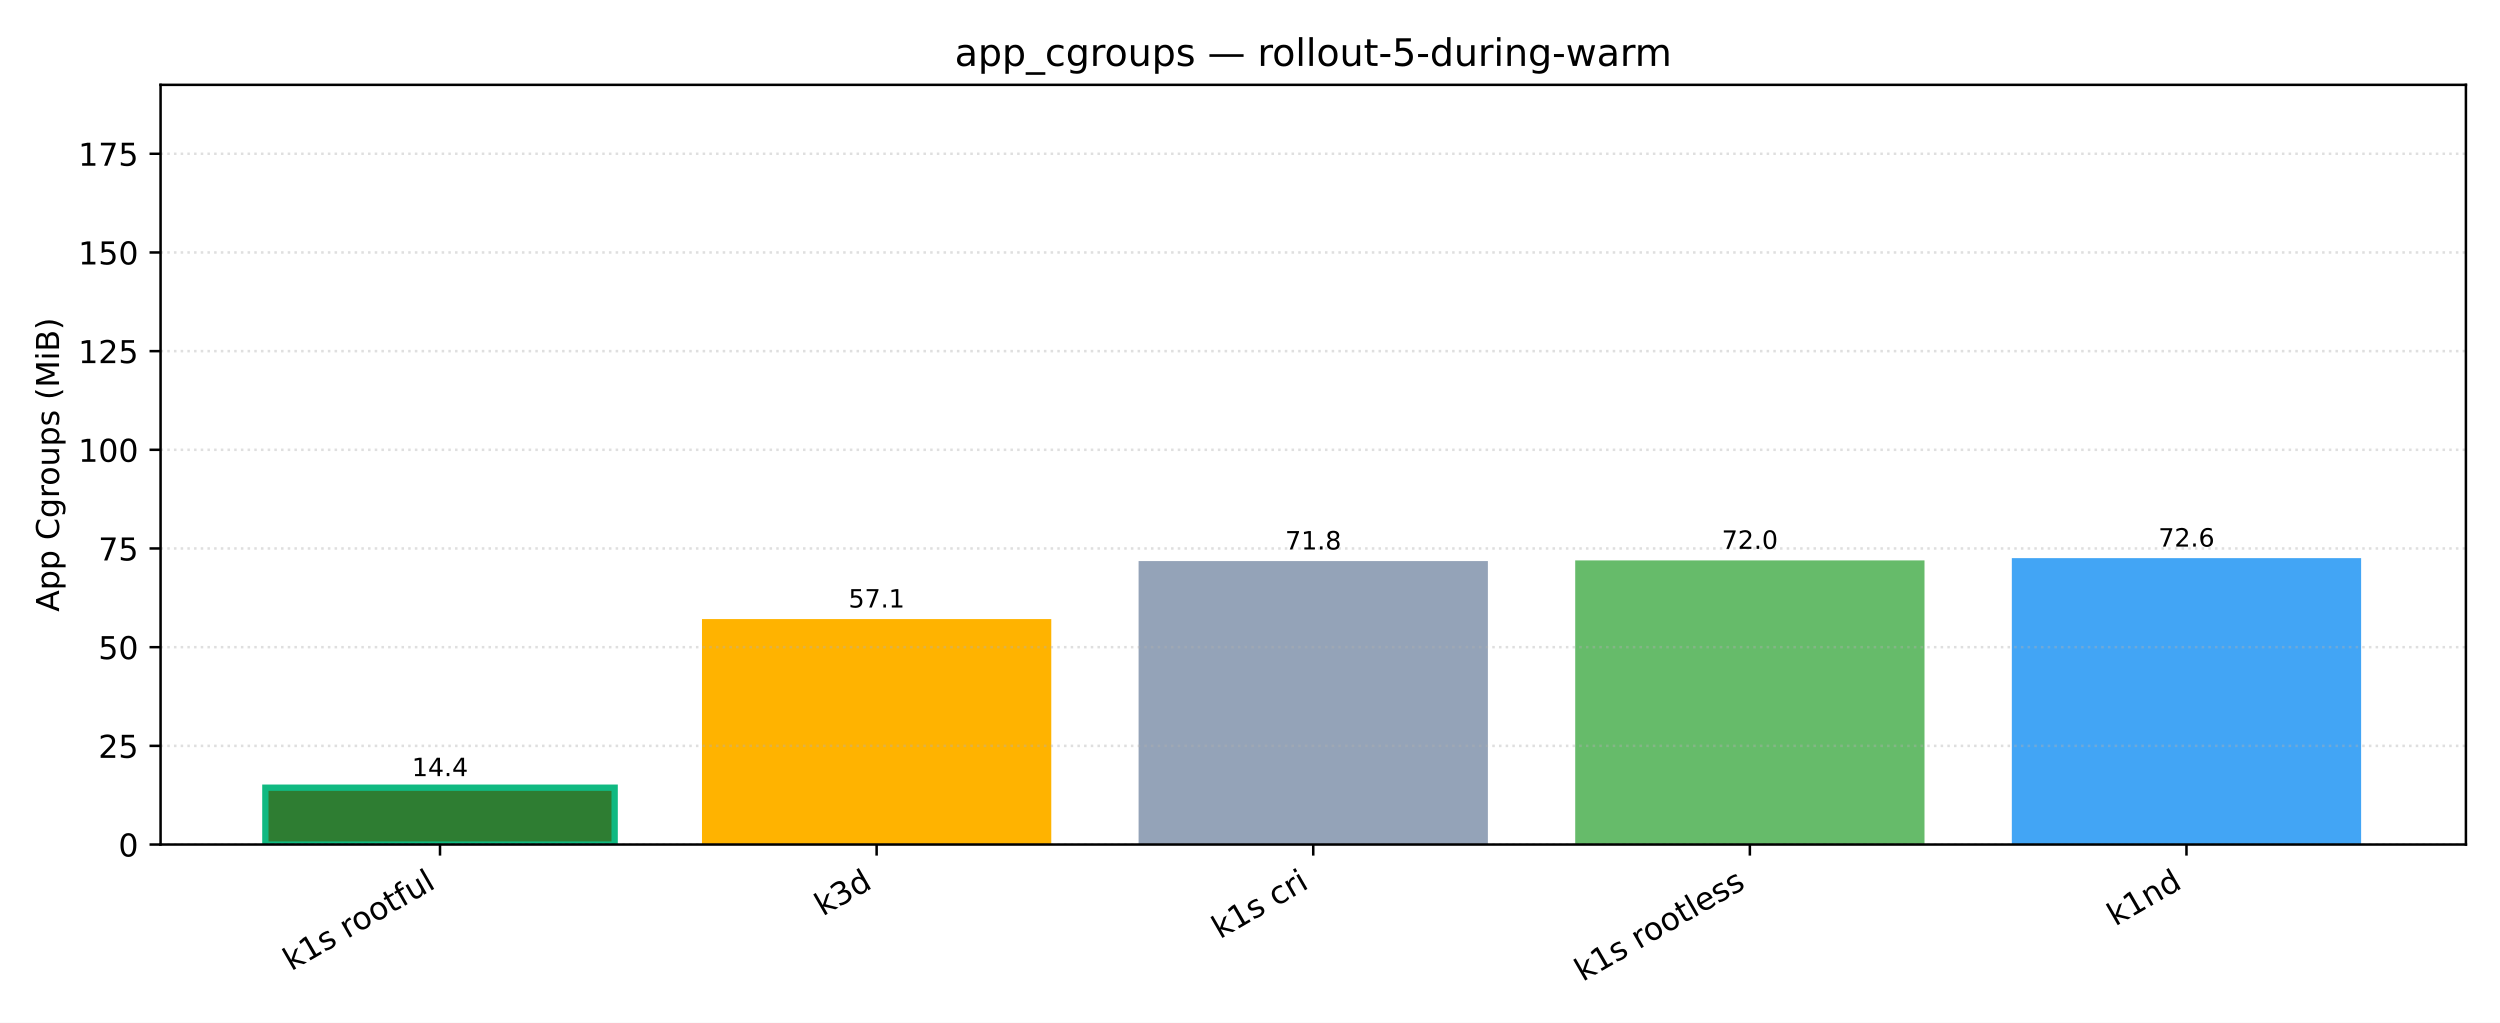
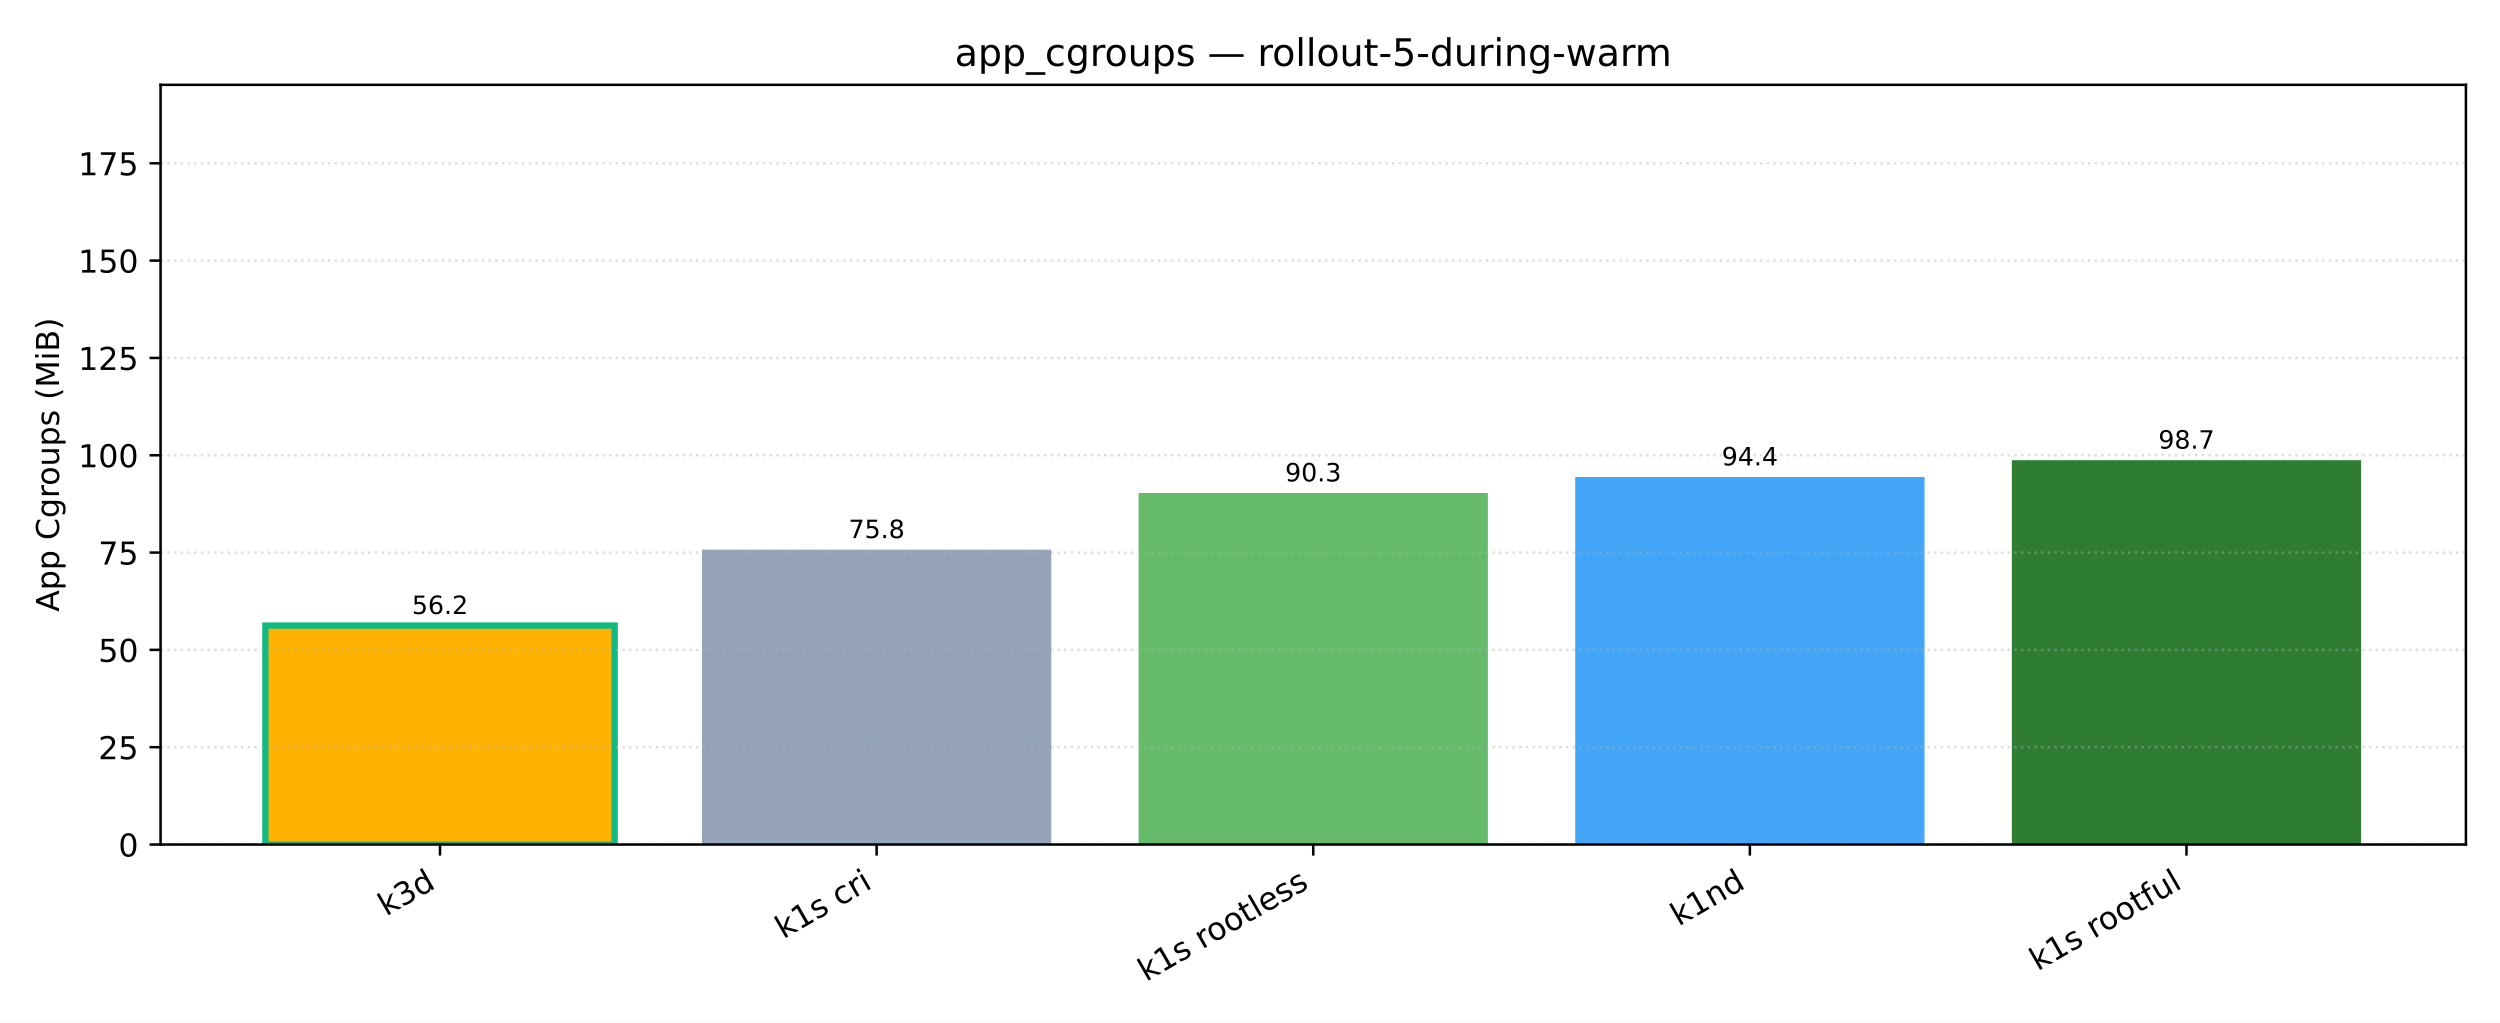
<svg xmlns="http://www.w3.org/2000/svg" xmlns:xlink="http://www.w3.org/1999/xlink" width="792pt" height="324pt" viewBox="0 0 792 324" version="1.1">
  <defs>
    <style type="text/css">*{stroke-linejoin: round; stroke-linecap: butt}</style>
  </defs>
  <g id="figure_1">
    <g id="patch_1">
      <path d="M 0 324  L 792 324  L 792 0  L 0 0  z " style="fill: #ffffff" />
    </g>
    <g id="axes_1">
      <g id="patch_2">
        <path d="M 50.87 267.545  L 781.2 267.545  L 781.2 26.88  L 50.87 26.88  z " style="fill: #ffffff" />
      </g>
      <g id="patch_3">
-         <path d="M 84.067 267.545  L 194.723 267.545  L 194.723 249.546  L 84.067 249.546  z " clip-path="url(#pbf34aaa9c0)" style="fill: #2e7d32; stroke: #10b981; stroke-width: 2; stroke-linejoin: miter" />
+         <path d="M 84.067 267.545  L 194.723 267.545  L 194.723 198.182  L 84.067 198.182  z " clip-path="url(#p27c29e4ea7)" style="fill: #ffb300; stroke: #10b981; stroke-width: 2; stroke-linejoin: miter" />
      </g>
      <g id="patch_4">
-         <path d="M 222.387 267.545  L 333.043 267.545  L 333.043 196.127  L 222.387 196.127  z " clip-path="url(#pbf34aaa9c0)" style="fill: #ffb300" />
+         <path d="M 222.387 267.545  L 333.043 267.545  L 333.043 174.129  L 222.387 174.129  z " clip-path="url(#p27c29e4ea7)" style="fill: #94a3b8" />
      </g>
      <g id="patch_5">
-         <path d="M 360.707 267.545  L 471.363 267.545  L 471.363 177.742  L 360.707 177.742  z " clip-path="url(#pbf34aaa9c0)" style="fill: #94a3b8" />
+         <path d="M 360.707 267.545  L 471.363 267.545  L 471.363 156.175  L 360.707 156.175  z " clip-path="url(#p27c29e4ea7)" style="fill: #66bb6a" />
      </g>
      <g id="patch_6">
-         <path d="M 499.027 267.545  L 609.683 267.545  L 609.683 177.536  L 499.027 177.536  z " clip-path="url(#pbf34aaa9c0)" style="fill: #66bb6a" />
+         <path d="M 499.027 267.545  L 609.683 267.545  L 609.683 151.107  L 499.027 151.107  z " clip-path="url(#p27c29e4ea7)" style="fill: #42a5f5" />
      </g>
      <g id="patch_7">
-         <path d="M 637.347 267.545  L 748.003 267.545  L 748.003 176.823  L 637.347 176.823  z " clip-path="url(#pbf34aaa9c0)" style="fill: #42a5f5" />
+         <path d="M 637.347 267.545  L 748.003 267.545  L 748.003 145.794  L 637.347 145.794  z " clip-path="url(#p27c29e4ea7)" style="fill: #2e7d32" />
      </g>
      <g id="matplotlib.axis_1">
        <g id="xtick_1">
          <g id="line2d_1">
            <defs>
-               <path id="m02b36645fd" d="M 0 0  L 0 3.5  " style="stroke: #000000; stroke-width: 0.8" />
+               <path id="m26302301e5" d="M 0 0  L 0 3.5  " style="stroke: #000000; stroke-width: 0.8" />
            </defs>
            <g>
-               <use xlink:href="#m02b36645fd" x="139.395" y="267.545" style="stroke: #000000; stroke-width: 0.8" />
+               <use xlink:href="#m26302301e5" x="139.395" y="267.545" style="stroke: #000000; stroke-width: 0.8" />
            </g>
          </g>
          <g id="text_1">
-             <g transform="translate(92.26486 307.7361) rotate(-30) scale(0.1 -0.1)">
+             <g transform="translate(122.3322 290.3767) rotate(-30) scale(0.1 -0.1)">
              <defs>
                <path id="DejaVuSans-6b" d="M 581 4863  L 1159 4863  L 1159 1991  L 2875 3500  L 3609 3500  L 1753 1863  L 3688 0  L 2938 0  L 1159 1709  L 1159 0  L 581 0  L 581 4863  z " transform="scale(0.015625)" />
+                 <path id="DejaVuSans-33" d="M 2597 2516  Q 3050 2419 3304 2112  Q 3559 1806 3559 1356  Q 3559 666 3084 287  Q 2609 -91 1734 -91  Q 1441 -91 1130 -33  Q 819 25 488 141  L 488 750  Q 750 597 1062 519  Q 1375 441 1716 441  Q 2309 441 2620 675  Q 2931 909 2931 1356  Q 2931 1769 2642 2001  Q 2353 2234 1838 2234  L 1294 2234  L 1294 2753  L 1863 2753  Q 2328 2753 2575 2939  Q 2822 3125 2822 3475  Q 2822 3834 2567 4026  Q 2313 4219 1838 4219  Q 1578 4219 1281 4162  Q 984 4106 628 3988  L 628 4550  Q 988 4650 1302 4700  Q 1616 4750 1894 4750  Q 2613 4750 3031 4423  Q 3450 4097 3450 3541  Q 3450 3153 3228 2886  Q 3006 2619 2597 2516  z " transform="scale(0.015625)" />
+                 <path id="DejaVuSans-64" d="M 2906 2969  L 2906 4863  L 3481 4863  L 3481 0  L 2906 0  L 2906 525  Q 2725 213 2448 61  Q 2172 -91 1784 -91  Q 1150 -91 751 415  Q 353 922 353 1747  Q 353 2572 751 3078  Q 1150 3584 1784 3584  Q 2172 3584 2448 3432  Q 2725 3281 2906 2969  z M 947 1747  Q 947 1113 1208 752  Q 1469 391 1925 391  Q 2381 391 2643 752  Q 2906 1113 2906 1747  Q 2906 2381 2643 2742  Q 2381 3103 1925 3103  Q 1469 3103 1208 2742  Q 947 2381 947 1747  z " transform="scale(0.015625)" />
+               </defs>
+               <use xlink:href="#DejaVuSans-6b" />
+               <use xlink:href="#DejaVuSans-33" transform="translate(57.91016 0)" />
+               <use xlink:href="#DejaVuSans-64" transform="translate(121.5332 0)" />
+             </g>
+           </g>
+         </g>
+         <g id="xtick_2">
+           <g id="line2d_2">
+             <g>
+               <use xlink:href="#m26302301e5" x="277.715" y="267.545" style="stroke: #000000; stroke-width: 0.8" />
+             </g>
+           </g>
+           <g id="text_2">
+             <g transform="translate(248.1585 297.59) rotate(-30) scale(0.1 -0.1)">
+               <defs>
                <path id="DejaVuSans-31" d="M 794 531  L 1825 531  L 1825 4091  L 703 3866  L 703 4441  L 1819 4666  L 2450 4666  L 2450 531  L 3481 531  L 3481 0  L 794 0  L 794 531  z " transform="scale(0.015625)" />
                <path id="DejaVuSans-73" d="M 2834 3397  L 2834 2853  Q 2591 2978 2328 3040  Q 2066 3103 1784 3103  Q 1356 3103 1142 2972  Q 928 2841 928 2578  Q 928 2378 1081 2264  Q 1234 2150 1697 2047  L 1894 2003  Q 2506 1872 2764 1633  Q 3022 1394 3022 966  Q 3022 478 2636 193  Q 2250 -91 1575 -91  Q 1294 -91 989 -36  Q 684 19 347 128  L 347 722  Q 666 556 975 473  Q 1284 391 1588 391  Q 1994 391 2212 530  Q 2431 669 2431 922  Q 2431 1156 2273 1281  Q 2116 1406 1581 1522  L 1381 1569  Q 847 1681 609 1914  Q 372 2147 372 2553  Q 372 3047 722 3315  Q 1072 3584 1716 3584  Q 2034 3584 2315 3537  Q 2597 3491 2834 3397  z " transform="scale(0.015625)" />
                <path id="DejaVuSans-20" transform="scale(0.015625)" />
+                 <path id="DejaVuSans-63" d="M 3122 3366  L 3122 2828  Q 2878 2963 2633 3030  Q 2388 3097 2138 3097  Q 1578 3097 1268 2742  Q 959 2388 959 1747  Q 959 1106 1268 751  Q 1578 397 2138 397  Q 2388 397 2633 464  Q 2878 531 3122 666  L 3122 134  Q 2881 22 2623 -34  Q 2366 -91 2075 -91  Q 1284 -91 818 406  Q 353 903 353 1747  Q 353 2603 823 3093  Q 1294 3584 2113 3584  Q 2378 3584 2631 3529  Q 2884 3475 3122 3366  z " transform="scale(0.015625)" />
                <path id="DejaVuSans-72" d="M 2631 2963  Q 2534 3019 2420 3045  Q 2306 3072 2169 3072  Q 1681 3072 1420 2755  Q 1159 2438 1159 1844  L 1159 0  L 581 0  L 581 3500  L 1159 3500  L 1159 2956  Q 1341 3275 1631 3429  Q 1922 3584 2338 3584  Q 2397 3584 2469 3576  Q 2541 3569 2628 3553  L 2631 2963  z " transform="scale(0.015625)" />
-                 <path id="DejaVuSans-6f" d="M 1959 3097  Q 1497 3097 1228 2736  Q 959 2375 959 1747  Q 959 1119 1226 758  Q 1494 397 1959 397  Q 2419 397 2687 759  Q 2956 1122 2956 1747  Q 2956 2369 2687 2733  Q 2419 3097 1959 3097  z M 1959 3584  Q 2709 3584 3137 3096  Q 3566 2609 3566 1747  Q 3566 888 3137 398  Q 2709 -91 1959 -91  Q 1206 -91 779 398  Q 353 888 353 1747  Q 353 2609 779 3096  Q 1206 3584 1959 3584  z " transform="scale(0.015625)" />
-                 <path id="DejaVuSans-74" d="M 1172 4494  L 1172 3500  L 2356 3500  L 2356 3053  L 1172 3053  L 1172 1153  Q 1172 725 1289 603  Q 1406 481 1766 481  L 2356 481  L 2356 0  L 1766 0  Q 1100 0 847 248  Q 594 497 594 1153  L 594 3053  L 172 3053  L 172 3500  L 594 3500  L 594 4494  L 1172 4494  z " transform="scale(0.015625)" />
-                 <path id="DejaVuSans-66" d="M 2375 4863  L 2375 4384  L 1825 4384  Q 1516 4384 1395 4259  Q 1275 4134 1275 3809  L 1275 3500  L 2222 3500  L 2222 3053  L 1275 3053  L 1275 0  L 697 0  L 697 3053  L 147 3053  L 147 3500  L 697 3500  L 697 3744  Q 697 4328 969 4595  Q 1241 4863 1831 4863  L 2375 4863  z " transform="scale(0.015625)" />
-                 <path id="DejaVuSans-75" d="M 544 1381  L 544 3500  L 1119 3500  L 1119 1403  Q 1119 906 1312 657  Q 1506 409 1894 409  Q 2359 409 2629 706  Q 2900 1003 2900 1516  L 2900 3500  L 3475 3500  L 3475 0  L 2900 0  L 2900 538  Q 2691 219 2414 64  Q 2138 -91 1772 -91  Q 1169 -91 856 284  Q 544 659 544 1381  z M 1991 3584  L 1991 3584  z " transform="scale(0.015625)" />
-                 <path id="DejaVuSans-6c" d="M 603 4863  L 1178 4863  L 1178 0  L 603 0  L 603 4863  z " transform="scale(0.015625)" />
-               </defs>
-               <use xlink:href="#DejaVuSans-6b" />
-               <use xlink:href="#DejaVuSans-31" transform="translate(57.91016 0)" />
-               <use xlink:href="#DejaVuSans-73" transform="translate(121.5332 0)" />
-               <use xlink:href="#DejaVuSans-20" transform="translate(173.6328 0)" />
-               <use xlink:href="#DejaVuSans-72" transform="translate(205.4199 0)" />
-               <use xlink:href="#DejaVuSans-6f" transform="translate(244.2832 0)" />
-               <use xlink:href="#DejaVuSans-6f" transform="translate(305.4648 0)" />
-               <use xlink:href="#DejaVuSans-74" transform="translate(366.6465 0)" />
-               <use xlink:href="#DejaVuSans-66" transform="translate(405.8555 0)" />
-               <use xlink:href="#DejaVuSans-75" transform="translate(441.0605 0)" />
-               <use xlink:href="#DejaVuSans-6c" transform="translate(504.4395 0)" />
-             </g>
-           </g>
-         </g>
-         <g id="xtick_2">
-           <g id="line2d_2">
-             <g>
-               <use xlink:href="#m02b36645fd" x="277.715" y="267.545" style="stroke: #000000; stroke-width: 0.8" />
-             </g>
-           </g>
-           <g id="text_2">
-             <g transform="translate(260.6523 290.3767) rotate(-30) scale(0.1 -0.1)">
-               <defs>
-                 <path id="DejaVuSans-33" d="M 2597 2516  Q 3050 2419 3304 2112  Q 3559 1806 3559 1356  Q 3559 666 3084 287  Q 2609 -91 1734 -91  Q 1441 -91 1130 -33  Q 819 25 488 141  L 488 750  Q 750 597 1062 519  Q 1375 441 1716 441  Q 2309 441 2620 675  Q 2931 909 2931 1356  Q 2931 1769 2642 2001  Q 2353 2234 1838 2234  L 1294 2234  L 1294 2753  L 1863 2753  Q 2328 2753 2575 2939  Q 2822 3125 2822 3475  Q 2822 3834 2567 4026  Q 2313 4219 1838 4219  Q 1578 4219 1281 4162  Q 984 4106 628 3988  L 628 4550  Q 988 4650 1302 4700  Q 1616 4750 1894 4750  Q 2613 4750 3031 4423  Q 3450 4097 3450 3541  Q 3450 3153 3228 2886  Q 3006 2619 2597 2516  z " transform="scale(0.015625)" />
-                 <path id="DejaVuSans-64" d="M 2906 2969  L 2906 4863  L 3481 4863  L 3481 0  L 2906 0  L 2906 525  Q 2725 213 2448 61  Q 2172 -91 1784 -91  Q 1150 -91 751 415  Q 353 922 353 1747  Q 353 2572 751 3078  Q 1150 3584 1784 3584  Q 2172 3584 2448 3432  Q 2725 3281 2906 2969  z M 947 1747  Q 947 1113 1208 752  Q 1469 391 1925 391  Q 2381 391 2643 752  Q 2906 1113 2906 1747  Q 2906 2381 2643 2742  Q 2381 3103 1925 3103  Q 1469 3103 1208 2742  Q 947 2381 947 1747  z " transform="scale(0.015625)" />
-               </defs>
-               <use xlink:href="#DejaVuSans-6b" />
-               <use xlink:href="#DejaVuSans-33" transform="translate(57.91016 0)" />
-               <use xlink:href="#DejaVuSans-64" transform="translate(121.5332 0)" />
-             </g>
-           </g>
-         </g>
-         <g id="xtick_3">
-           <g id="line2d_3">
-             <g>
-               <use xlink:href="#m02b36645fd" x="416.035" y="267.545" style="stroke: #000000; stroke-width: 0.8" />
-             </g>
-           </g>
-           <g id="text_3">
-             <g transform="translate(386.4786 297.59) rotate(-30) scale(0.1 -0.1)">
-               <defs>
-                 <path id="DejaVuSans-63" d="M 3122 3366  L 3122 2828  Q 2878 2963 2633 3030  Q 2388 3097 2138 3097  Q 1578 3097 1268 2742  Q 959 2388 959 1747  Q 959 1106 1268 751  Q 1578 397 2138 397  Q 2388 397 2633 464  Q 2878 531 3122 666  L 3122 134  Q 2881 22 2623 -34  Q 2366 -91 2075 -91  Q 1284 -91 818 406  Q 353 903 353 1747  Q 353 2603 823 3093  Q 1294 3584 2113 3584  Q 2378 3584 2631 3529  Q 2884 3475 3122 3366  z " transform="scale(0.015625)" />
                <path id="DejaVuSans-69" d="M 603 3500  L 1178 3500  L 1178 0  L 603 0  L 603 3500  z M 603 4863  L 1178 4863  L 1178 4134  L 603 4134  L 603 4863  z " transform="scale(0.015625)" />
              </defs>
              <use xlink:href="#DejaVuSans-6b" />
              <use xlink:href="#DejaVuSans-31" transform="translate(57.91016 0)" />
              <use xlink:href="#DejaVuSans-73" transform="translate(121.5332 0)" />
              <use xlink:href="#DejaVuSans-20" transform="translate(173.6328 0)" />
              <use xlink:href="#DejaVuSans-63" transform="translate(205.4199 0)" />
              <use xlink:href="#DejaVuSans-72" transform="translate(260.4004 0)" />
              <use xlink:href="#DejaVuSans-69" transform="translate(301.5137 0)" />
            </g>
          </g>
        </g>
-         <g id="xtick_4">
-           <g id="line2d_4">
-             <g>
-               <use xlink:href="#m02b36645fd" x="554.355" y="267.545" style="stroke: #000000; stroke-width: 0.8" />
-             </g>
-           </g>
-           <g id="text_4">
-             <g transform="translate(501.4105 311.0931) rotate(-30) scale(0.1 -0.1)">
-               <defs>
+         <g id="xtick_3">
+           <g id="line2d_3">
+             <g>
+               <use xlink:href="#m26302301e5" x="416.035" y="267.545" style="stroke: #000000; stroke-width: 0.8" />
+             </g>
+           </g>
+           <g id="text_3">
+             <g transform="translate(363.0905 311.0931) rotate(-30) scale(0.1 -0.1)">
+               <defs>
+                 <path id="DejaVuSans-6f" d="M 1959 3097  Q 1497 3097 1228 2736  Q 959 2375 959 1747  Q 959 1119 1226 758  Q 1494 397 1959 397  Q 2419 397 2687 759  Q 2956 1122 2956 1747  Q 2956 2369 2687 2733  Q 2419 3097 1959 3097  z M 1959 3584  Q 2709 3584 3137 3096  Q 3566 2609 3566 1747  Q 3566 888 3137 398  Q 2709 -91 1959 -91  Q 1206 -91 779 398  Q 353 888 353 1747  Q 353 2609 779 3096  Q 1206 3584 1959 3584  z " transform="scale(0.015625)" />
+                 <path id="DejaVuSans-74" d="M 1172 4494  L 1172 3500  L 2356 3500  L 2356 3053  L 1172 3053  L 1172 1153  Q 1172 725 1289 603  Q 1406 481 1766 481  L 2356 481  L 2356 0  L 1766 0  Q 1100 0 847 248  Q 594 497 594 1153  L 594 3053  L 172 3053  L 172 3500  L 594 3500  L 594 4494  L 1172 4494  z " transform="scale(0.015625)" />
+                 <path id="DejaVuSans-6c" d="M 603 4863  L 1178 4863  L 1178 0  L 603 0  L 603 4863  z " transform="scale(0.015625)" />
                <path id="DejaVuSans-65" d="M 3597 1894  L 3597 1613  L 953 1613  Q 991 1019 1311 708  Q 1631 397 2203 397  Q 2534 397 2845 478  Q 3156 559 3463 722  L 3463 178  Q 3153 47 2828 -22  Q 2503 -91 2169 -91  Q 1331 -91 842 396  Q 353 884 353 1716  Q 353 2575 817 3079  Q 1281 3584 2069 3584  Q 2775 3584 3186 3129  Q 3597 2675 3597 1894  z M 3022 2063  Q 3016 2534 2758 2815  Q 2500 3097 2075 3097  Q 1594 3097 1305 2825  Q 1016 2553 972 2059  L 3022 2063  z " transform="scale(0.015625)" />
              </defs>
              <use xlink:href="#DejaVuSans-6b" />
              <use xlink:href="#DejaVuSans-31" transform="translate(57.91016 0)" />
              <use xlink:href="#DejaVuSans-73" transform="translate(121.5332 0)" />
              <use xlink:href="#DejaVuSans-20" transform="translate(173.6328 0)" />
              <use xlink:href="#DejaVuSans-72" transform="translate(205.4199 0)" />
              <use xlink:href="#DejaVuSans-6f" transform="translate(244.2832 0)" />
              <use xlink:href="#DejaVuSans-6f" transform="translate(305.4648 0)" />
              <use xlink:href="#DejaVuSans-74" transform="translate(366.6465 0)" />
              <use xlink:href="#DejaVuSans-6c" transform="translate(405.8555 0)" />
              <use xlink:href="#DejaVuSans-65" transform="translate(433.6387 0)" />
              <use xlink:href="#DejaVuSans-73" transform="translate(495.1621 0)" />
              <use xlink:href="#DejaVuSans-73" transform="translate(547.2617 0)" />
            </g>
          </g>
        </g>
-         <g id="xtick_5">
-           <g id="line2d_5">
-             <g>
-               <use xlink:href="#m02b36645fd" x="692.675" y="267.545" style="stroke: #000000; stroke-width: 0.8" />
-             </g>
-           </g>
-           <g id="text_5">
-             <g transform="translate(670.124 293.5454) rotate(-30) scale(0.1 -0.1)">
+         <g id="xtick_4">
+           <g id="line2d_4">
+             <g>
+               <use xlink:href="#m26302301e5" x="554.355" y="267.545" style="stroke: #000000; stroke-width: 0.8" />
+             </g>
+           </g>
+           <g id="text_4">
+             <g transform="translate(531.804 293.5454) rotate(-30) scale(0.1 -0.1)">
              <defs>
                <path id="DejaVuSans-6e" d="M 3513 2113  L 3513 0  L 2938 0  L 2938 2094  Q 2938 2591 2744 2837  Q 2550 3084 2163 3084  Q 1697 3084 1428 2787  Q 1159 2491 1159 1978  L 1159 0  L 581 0  L 581 3500  L 1159 3500  L 1159 2956  Q 1366 3272 1645 3428  Q 1925 3584 2291 3584  Q 2894 3584 3203 3211  Q 3513 2838 3513 2113  z " transform="scale(0.015625)" />
              </defs>
              <use xlink:href="#DejaVuSans-6b" />
              <use xlink:href="#DejaVuSans-31" transform="translate(57.91016 0)" />
              <use xlink:href="#DejaVuSans-6e" transform="translate(121.5332 0)" />
              <use xlink:href="#DejaVuSans-64" transform="translate(184.9121 0)" />
            </g>
          </g>
        </g>
+         <g id="xtick_5">
+           <g id="line2d_5">
+             <g>
+               <use xlink:href="#m26302301e5" x="692.675" y="267.545" style="stroke: #000000; stroke-width: 0.8" />
+             </g>
+           </g>
+           <g id="text_5">
+             <g transform="translate(645.5452 307.7361) rotate(-30) scale(0.1 -0.1)">
+               <defs>
+                 <path id="DejaVuSans-66" d="M 2375 4863  L 2375 4384  L 1825 4384  Q 1516 4384 1395 4259  Q 1275 4134 1275 3809  L 1275 3500  L 2222 3500  L 2222 3053  L 1275 3053  L 1275 0  L 697 0  L 697 3053  L 147 3053  L 147 3500  L 697 3500  L 697 3744  Q 697 4328 969 4595  Q 1241 4863 1831 4863  L 2375 4863  z " transform="scale(0.015625)" />
+                 <path id="DejaVuSans-75" d="M 544 1381  L 544 3500  L 1119 3500  L 1119 1403  Q 1119 906 1312 657  Q 1506 409 1894 409  Q 2359 409 2629 706  Q 2900 1003 2900 1516  L 2900 3500  L 3475 3500  L 3475 0  L 2900 0  L 2900 538  Q 2691 219 2414 64  Q 2138 -91 1772 -91  Q 1169 -91 856 284  Q 544 659 544 1381  z M 1991 3584  L 1991 3584  z " transform="scale(0.015625)" />
+               </defs>
+               <use xlink:href="#DejaVuSans-6b" />
+               <use xlink:href="#DejaVuSans-31" transform="translate(57.91016 0)" />
+               <use xlink:href="#DejaVuSans-73" transform="translate(121.5332 0)" />
+               <use xlink:href="#DejaVuSans-20" transform="translate(173.6328 0)" />
+               <use xlink:href="#DejaVuSans-72" transform="translate(205.4199 0)" />
+               <use xlink:href="#DejaVuSans-6f" transform="translate(244.2832 0)" />
+               <use xlink:href="#DejaVuSans-6f" transform="translate(305.4648 0)" />
+               <use xlink:href="#DejaVuSans-74" transform="translate(366.6465 0)" />
+               <use xlink:href="#DejaVuSans-66" transform="translate(405.8555 0)" />
+               <use xlink:href="#DejaVuSans-75" transform="translate(441.0605 0)" />
+               <use xlink:href="#DejaVuSans-6c" transform="translate(504.4395 0)" />
+             </g>
+           </g>
+         </g>
      </g>
      <g id="matplotlib.axis_2">
        <g id="ytick_1">
          <g id="line2d_6">
-             <path d="M 50.87 267.545  L 781.2 267.545  " clip-path="url(#pbf34aaa9c0)" style="fill: none; stroke-dasharray: 0.8,1.32; stroke-dashoffset: 0; stroke: #b0b0b0; stroke-opacity: 0.4; stroke-width: 0.8" />
+             <path d="M 50.87 267.545  L 781.2 267.545  " clip-path="url(#p27c29e4ea7)" style="fill: none; stroke-dasharray: 0.8,1.32; stroke-dashoffset: 0; stroke: #b0b0b0; stroke-opacity: 0.4; stroke-width: 0.8" />
          </g>
          <g id="line2d_7">
            <defs>
-               <path id="mac5dcfd204" d="M 0 0  L -3.5 0  " style="stroke: #000000; stroke-width: 0.8" />
+               <path id="m6f4406e1ca" d="M 0 0  L -3.5 0  " style="stroke: #000000; stroke-width: 0.8" />
            </defs>
            <g>
-               <use xlink:href="#mac5dcfd204" x="50.87" y="267.545" style="stroke: #000000; stroke-width: 0.8" />
+               <use xlink:href="#m6f4406e1ca" x="50.87" y="267.545" style="stroke: #000000; stroke-width: 0.8" />
            </g>
          </g>
          <g id="text_6">
            <g transform="translate(37.5075 271.3447) scale(0.1 -0.1)">
              <defs>
                <path id="DejaVuSans-30" d="M 2034 4250  Q 1547 4250 1301 3770  Q 1056 3291 1056 2328  Q 1056 1369 1301 889  Q 1547 409 2034 409  Q 2525 409 2770 889  Q 3016 1369 3016 2328  Q 3016 3291 2770 3770  Q 2525 4250 2034 4250  z M 2034 4750  Q 2819 4750 3233 4129  Q 3647 3509 3647 2328  Q 3647 1150 3233 529  Q 2819 -91 2034 -91  Q 1250 -91 836 529  Q 422 1150 422 2328  Q 422 3509 836 4129  Q 1250 4750 2034 4750  z " transform="scale(0.015625)" />
              </defs>
              <use xlink:href="#DejaVuSans-30" />
            </g>
          </g>
        </g>
        <g id="ytick_2">
          <g id="line2d_8">
-             <path d="M 50.87 236.284  L 781.2 236.284  " clip-path="url(#pbf34aaa9c0)" style="fill: none; stroke-dasharray: 0.8,1.32; stroke-dashoffset: 0; stroke: #b0b0b0; stroke-opacity: 0.4; stroke-width: 0.8" />
+             <path d="M 50.87 236.715  L 781.2 236.715  " clip-path="url(#p27c29e4ea7)" style="fill: none; stroke-dasharray: 0.8,1.32; stroke-dashoffset: 0; stroke: #b0b0b0; stroke-opacity: 0.4; stroke-width: 0.8" />
          </g>
          <g id="line2d_9">
            <g>
-               <use xlink:href="#mac5dcfd204" x="50.87" y="236.284" style="stroke: #000000; stroke-width: 0.8" />
+               <use xlink:href="#m6f4406e1ca" x="50.87" y="236.715" style="stroke: #000000; stroke-width: 0.8" />
            </g>
          </g>
          <g id="text_7">
-             <g transform="translate(31.145 240.0831) scale(0.1 -0.1)">
+             <g transform="translate(31.145 240.5142) scale(0.1 -0.1)">
              <defs>
                <path id="DejaVuSans-32" d="M 1228 531  L 3431 531  L 3431 0  L 469 0  L 469 531  Q 828 903 1448 1529  Q 2069 2156 2228 2338  Q 2531 2678 2651 2914  Q 2772 3150 2772 3378  Q 2772 3750 2511 3984  Q 2250 4219 1831 4219  Q 1534 4219 1204 4116  Q 875 4013 500 3803  L 500 4441  Q 881 4594 1212 4672  Q 1544 4750 1819 4750  Q 2544 4750 2975 4387  Q 3406 4025 3406 3419  Q 3406 3131 3298 2873  Q 3191 2616 2906 2266  Q 2828 2175 2409 1742  Q 1991 1309 1228 531  z " transform="scale(0.015625)" />
                <path id="DejaVuSans-35" d="M 691 4666  L 3169 4666  L 3169 4134  L 1269 4134  L 1269 2991  Q 1406 3038 1543 3061  Q 1681 3084 1819 3084  Q 2600 3084 3056 2656  Q 3513 2228 3513 1497  Q 3513 744 3044 326  Q 2575 -91 1722 -91  Q 1428 -91 1123 -41  Q 819 9 494 109  L 494 744  Q 775 591 1075 516  Q 1375 441 1709 441  Q 2250 441 2565 725  Q 2881 1009 2881 1497  Q 2881 1984 2565 2268  Q 2250 2553 1709 2553  Q 1456 2553 1204 2497  Q 953 2441 691 2322  L 691 4666  z " transform="scale(0.015625)" />
              </defs>
              <use xlink:href="#DejaVuSans-32" />
              <use xlink:href="#DejaVuSans-35" transform="translate(63.62305 0)" />
            </g>
          </g>
        </g>
        <g id="ytick_3">
          <g id="line2d_10">
-             <path d="M 50.87 205.022  L 781.2 205.022  " clip-path="url(#pbf34aaa9c0)" style="fill: none; stroke-dasharray: 0.8,1.32; stroke-dashoffset: 0; stroke: #b0b0b0; stroke-opacity: 0.4; stroke-width: 0.8" />
+             <path d="M 50.87 205.885  L 781.2 205.885  " clip-path="url(#p27c29e4ea7)" style="fill: none; stroke-dasharray: 0.8,1.32; stroke-dashoffset: 0; stroke: #b0b0b0; stroke-opacity: 0.4; stroke-width: 0.8" />
          </g>
          <g id="line2d_11">
            <g>
-               <use xlink:href="#mac5dcfd204" x="50.87" y="205.022" style="stroke: #000000; stroke-width: 0.8" />
+               <use xlink:href="#m6f4406e1ca" x="50.87" y="205.885" style="stroke: #000000; stroke-width: 0.8" />
            </g>
          </g>
          <g id="text_8">
-             <g transform="translate(31.145 208.8215) scale(0.1 -0.1)">
+             <g transform="translate(31.145 209.6838) scale(0.1 -0.1)">
              <use xlink:href="#DejaVuSans-35" />
              <use xlink:href="#DejaVuSans-30" transform="translate(63.62305 0)" />
            </g>
          </g>
        </g>
        <g id="ytick_4">
          <g id="line2d_12">
-             <path d="M 50.87 173.761  L 781.2 173.761  " clip-path="url(#pbf34aaa9c0)" style="fill: none; stroke-dasharray: 0.8,1.32; stroke-dashoffset: 0; stroke: #b0b0b0; stroke-opacity: 0.4; stroke-width: 0.8" />
+             <path d="M 50.87 175.054  L 781.2 175.054  " clip-path="url(#p27c29e4ea7)" style="fill: none; stroke-dasharray: 0.8,1.32; stroke-dashoffset: 0; stroke: #b0b0b0; stroke-opacity: 0.4; stroke-width: 0.8" />
          </g>
          <g id="line2d_13">
            <g>
-               <use xlink:href="#mac5dcfd204" x="50.87" y="173.761" style="stroke: #000000; stroke-width: 0.8" />
+               <use xlink:href="#m6f4406e1ca" x="50.87" y="175.054" style="stroke: #000000; stroke-width: 0.8" />
            </g>
          </g>
          <g id="text_9">
-             <g transform="translate(31.145 177.5599) scale(0.1 -0.1)">
+             <g transform="translate(31.145 178.8533) scale(0.1 -0.1)">
              <defs>
                <path id="DejaVuSans-37" d="M 525 4666  L 3525 4666  L 3525 4397  L 1831 0  L 1172 0  L 2766 4134  L 525 4134  L 525 4666  z " transform="scale(0.015625)" />
              </defs>
              <use xlink:href="#DejaVuSans-37" />
              <use xlink:href="#DejaVuSans-35" transform="translate(63.62305 0)" />
            </g>
          </g>
        </g>
        <g id="ytick_5">
          <g id="line2d_14">
-             <path d="M 50.87 142.499  L 781.2 142.499  " clip-path="url(#pbf34aaa9c0)" style="fill: none; stroke-dasharray: 0.8,1.32; stroke-dashoffset: 0; stroke: #b0b0b0; stroke-opacity: 0.4; stroke-width: 0.8" />
+             <path d="M 50.87 144.224  L 781.2 144.224  " clip-path="url(#p27c29e4ea7)" style="fill: none; stroke-dasharray: 0.8,1.32; stroke-dashoffset: 0; stroke: #b0b0b0; stroke-opacity: 0.4; stroke-width: 0.8" />
          </g>
          <g id="line2d_15">
            <g>
-               <use xlink:href="#mac5dcfd204" x="50.87" y="142.499" style="stroke: #000000; stroke-width: 0.8" />
+               <use xlink:href="#m6f4406e1ca" x="50.87" y="144.224" style="stroke: #000000; stroke-width: 0.8" />
            </g>
          </g>
          <g id="text_10">
-             <g transform="translate(24.7825 146.2983) scale(0.1 -0.1)">
+             <g transform="translate(24.7825 148.0228) scale(0.1 -0.1)">
              <use xlink:href="#DejaVuSans-31" />
              <use xlink:href="#DejaVuSans-30" transform="translate(63.62305 0)" />
              <use xlink:href="#DejaVuSans-30" transform="translate(127.2461 0)" />
            </g>
          </g>
        </g>
        <g id="ytick_6">
          <g id="line2d_16">
-             <path d="M 50.87 111.237  L 781.2 111.237  " clip-path="url(#pbf34aaa9c0)" style="fill: none; stroke-dasharray: 0.8,1.32; stroke-dashoffset: 0; stroke: #b0b0b0; stroke-opacity: 0.4; stroke-width: 0.8" />
+             <path d="M 50.87 113.393  L 781.2 113.393  " clip-path="url(#p27c29e4ea7)" style="fill: none; stroke-dasharray: 0.8,1.32; stroke-dashoffset: 0; stroke: #b0b0b0; stroke-opacity: 0.4; stroke-width: 0.8" />
          </g>
          <g id="line2d_17">
            <g>
-               <use xlink:href="#mac5dcfd204" x="50.87" y="111.237" style="stroke: #000000; stroke-width: 0.8" />
+               <use xlink:href="#m6f4406e1ca" x="50.87" y="113.393" style="stroke: #000000; stroke-width: 0.8" />
            </g>
          </g>
          <g id="text_11">
-             <g transform="translate(24.7825 115.0367) scale(0.1 -0.1)">
+             <g transform="translate(24.7825 117.1924) scale(0.1 -0.1)">
              <use xlink:href="#DejaVuSans-31" />
              <use xlink:href="#DejaVuSans-32" transform="translate(63.62305 0)" />
              <use xlink:href="#DejaVuSans-35" transform="translate(127.2461 0)" />
            </g>
          </g>
        </g>
        <g id="ytick_7">
          <g id="line2d_18">
-             <path d="M 50.87 79.976  L 781.2 79.976  " clip-path="url(#pbf34aaa9c0)" style="fill: none; stroke-dasharray: 0.8,1.32; stroke-dashoffset: 0; stroke: #b0b0b0; stroke-opacity: 0.4; stroke-width: 0.8" />
+             <path d="M 50.87 82.563  L 781.2 82.563  " clip-path="url(#p27c29e4ea7)" style="fill: none; stroke-dasharray: 0.8,1.32; stroke-dashoffset: 0; stroke: #b0b0b0; stroke-opacity: 0.4; stroke-width: 0.8" />
          </g>
          <g id="line2d_19">
            <g>
-               <use xlink:href="#mac5dcfd204" x="50.87" y="79.976" style="stroke: #000000; stroke-width: 0.8" />
+               <use xlink:href="#m6f4406e1ca" x="50.87" y="82.563" style="stroke: #000000; stroke-width: 0.8" />
            </g>
          </g>
          <g id="text_12">
-             <g transform="translate(24.7825 83.77509) scale(0.1 -0.1)">
+             <g transform="translate(24.7825 86.36192) scale(0.1 -0.1)">
              <use xlink:href="#DejaVuSans-31" />
              <use xlink:href="#DejaVuSans-35" transform="translate(63.62305 0)" />
              <use xlink:href="#DejaVuSans-30" transform="translate(127.2461 0)" />
            </g>
          </g>
        </g>
        <g id="ytick_8">
          <g id="line2d_20">
-             <path d="M 50.87 48.714  L 781.2 48.714  " clip-path="url(#pbf34aaa9c0)" style="fill: none; stroke-dasharray: 0.8,1.32; stroke-dashoffset: 0; stroke: #b0b0b0; stroke-opacity: 0.4; stroke-width: 0.8" />
+             <path d="M 50.87 51.732  L 781.2 51.732  " clip-path="url(#p27c29e4ea7)" style="fill: none; stroke-dasharray: 0.8,1.32; stroke-dashoffset: 0; stroke: #b0b0b0; stroke-opacity: 0.4; stroke-width: 0.8" />
          </g>
          <g id="line2d_21">
            <g>
-               <use xlink:href="#mac5dcfd204" x="50.87" y="48.714" style="stroke: #000000; stroke-width: 0.8" />
+               <use xlink:href="#m6f4406e1ca" x="50.87" y="51.732" style="stroke: #000000; stroke-width: 0.8" />
            </g>
          </g>
          <g id="text_13">
-             <g transform="translate(24.7825 52.51349) scale(0.1 -0.1)">
+             <g transform="translate(24.7825 55.53146) scale(0.1 -0.1)">
              <use xlink:href="#DejaVuSans-31" />
              <use xlink:href="#DejaVuSans-37" transform="translate(63.62305 0)" />
              <use xlink:href="#DejaVuSans-35" transform="translate(127.2461 0)" />
            </g>
          </g>
        </g>
        <g id="text_14">
          <g transform="translate(18.70281 193.8104) rotate(-90) scale(0.1 -0.1)">
            <defs>
              <path id="DejaVuSans-41" d="M 2188 4044  L 1331 1722  L 3047 1722  L 2188 4044  z M 1831 4666  L 2547 4666  L 4325 0  L 3669 0  L 3244 1197  L 1141 1197  L 716 0  L 50 0  L 1831 4666  z " transform="scale(0.015625)" />
              <path id="DejaVuSans-70" d="M 1159 525  L 1159 -1331  L 581 -1331  L 581 3500  L 1159 3500  L 1159 2969  Q 1341 3281 1617 3432  Q 1894 3584 2278 3584  Q 2916 3584 3314 3078  Q 3713 2572 3713 1747  Q 3713 922 3314 415  Q 2916 -91 2278 -91  Q 1894 -91 1617 61  Q 1341 213 1159 525  z M 3116 1747  Q 3116 2381 2855 2742  Q 2594 3103 2138 3103  Q 1681 3103 1420 2742  Q 1159 2381 1159 1747  Q 1159 1113 1420 752  Q 1681 391 2138 391  Q 2594 391 2855 752  Q 3116 1113 3116 1747  z " transform="scale(0.015625)" />
              <path id="DejaVuSans-43" d="M 4122 4306  L 4122 3641  Q 3803 3938 3442 4084  Q 3081 4231 2675 4231  Q 1875 4231 1450 3742  Q 1025 3253 1025 2328  Q 1025 1406 1450 917  Q 1875 428 2675 428  Q 3081 428 3442 575  Q 3803 722 4122 1019  L 4122 359  Q 3791 134 3420 21  Q 3050 -91 2638 -91  Q 1578 -91 968 557  Q 359 1206 359 2328  Q 359 3453 968 4101  Q 1578 4750 2638 4750  Q 3056 4750 3426 4639  Q 3797 4528 4122 4306  z " transform="scale(0.015625)" />
              <path id="DejaVuSans-67" d="M 2906 1791  Q 2906 2416 2648 2759  Q 2391 3103 1925 3103  Q 1463 3103 1205 2759  Q 947 2416 947 1791  Q 947 1169 1205 825  Q 1463 481 1925 481  Q 2391 481 2648 825  Q 2906 1169 2906 1791  z M 3481 434  Q 3481 -459 3084 -895  Q 2688 -1331 1869 -1331  Q 1566 -1331 1297 -1286  Q 1028 -1241 775 -1147  L 775 -588  Q 1028 -725 1275 -790  Q 1522 -856 1778 -856  Q 2344 -856 2625 -561  Q 2906 -266 2906 331  L 2906 616  Q 2728 306 2450 153  Q 2172 0 1784 0  Q 1141 0 747 490  Q 353 981 353 1791  Q 353 2603 747 3093  Q 1141 3584 1784 3584  Q 2172 3584 2450 3431  Q 2728 3278 2906 2969  L 2906 3500  L 3481 3500  L 3481 434  z " transform="scale(0.015625)" />
              <path id="DejaVuSans-28" d="M 1984 4856  Q 1566 4138 1362 3434  Q 1159 2731 1159 2009  Q 1159 1288 1364 580  Q 1569 -128 1984 -844  L 1484 -844  Q 1016 -109 783 600  Q 550 1309 550 2009  Q 550 2706 781 3412  Q 1013 4119 1484 4856  L 1984 4856  z " transform="scale(0.015625)" />
              <path id="DejaVuSans-4d" d="M 628 4666  L 1569 4666  L 2759 1491  L 3956 4666  L 4897 4666  L 4897 0  L 4281 0  L 4281 4097  L 3078 897  L 2444 897  L 1241 4097  L 1241 0  L 628 0  L 628 4666  z " transform="scale(0.015625)" />
              <path id="DejaVuSans-42" d="M 1259 2228  L 1259 519  L 2272 519  Q 2781 519 3026 730  Q 3272 941 3272 1375  Q 3272 1813 3026 2020  Q 2781 2228 2272 2228  L 1259 2228  z M 1259 4147  L 1259 2741  L 2194 2741  Q 2656 2741 2882 2914  Q 3109 3088 3109 3444  Q 3109 3797 2882 3972  Q 2656 4147 2194 4147  L 1259 4147  z M 628 4666  L 2241 4666  Q 2963 4666 3353 4366  Q 3744 4066 3744 3513  Q 3744 3084 3544 2831  Q 3344 2578 2956 2516  Q 3422 2416 3680 2098  Q 3938 1781 3938 1306  Q 3938 681 3513 340  Q 3088 0 2303 0  L 628 0  L 628 4666  z " transform="scale(0.015625)" />
              <path id="DejaVuSans-29" d="M 513 4856  L 1013 4856  Q 1481 4119 1714 3412  Q 1947 2706 1947 2009  Q 1947 1309 1714 600  Q 1481 -109 1013 -844  L 513 -844  Q 928 -128 1133 580  Q 1338 1288 1338 2009  Q 1338 2731 1133 3434  Q 928 4138 513 4856  z " transform="scale(0.015625)" />
            </defs>
            <use xlink:href="#DejaVuSans-41" />
            <use xlink:href="#DejaVuSans-70" transform="translate(68.4082 0)" />
            <use xlink:href="#DejaVuSans-70" transform="translate(131.8848 0)" />
            <use xlink:href="#DejaVuSans-20" transform="translate(195.3613 0)" />
            <use xlink:href="#DejaVuSans-43" transform="translate(227.1484 0)" />
            <use xlink:href="#DejaVuSans-67" transform="translate(296.9727 0)" />
            <use xlink:href="#DejaVuSans-72" transform="translate(360.4492 0)" />
            <use xlink:href="#DejaVuSans-6f" transform="translate(399.3125 0)" />
            <use xlink:href="#DejaVuSans-75" transform="translate(460.4941 0)" />
            <use xlink:href="#DejaVuSans-70" transform="translate(523.873 0)" />
            <use xlink:href="#DejaVuSans-73" transform="translate(587.3496 0)" />
            <use xlink:href="#DejaVuSans-20" transform="translate(639.4492 0)" />
            <use xlink:href="#DejaVuSans-28" transform="translate(671.2363 0)" />
            <use xlink:href="#DejaVuSans-4d" transform="translate(710.25 0)" />
            <use xlink:href="#DejaVuSans-69" transform="translate(796.5293 0)" />
            <use xlink:href="#DejaVuSans-42" transform="translate(824.3125 0)" />
            <use xlink:href="#DejaVuSans-29" transform="translate(892.916 0)" />
          </g>
        </g>
      </g>
      <g id="patch_8">
        <path d="M 50.87 267.545  L 50.87 26.88  " style="fill: none; stroke: #000000; stroke-width: 0.8; stroke-linejoin: miter; stroke-linecap: square" />
      </g>
      <g id="patch_9">
        <path d="M 781.2 267.545  L 781.2 26.88  " style="fill: none; stroke: #000000; stroke-width: 0.8; stroke-linejoin: miter; stroke-linecap: square" />
      </g>
      <g id="patch_10">
        <path d="M 50.87 267.545  L 781.2 267.545  " style="fill: none; stroke: #000000; stroke-width: 0.8; stroke-linejoin: miter; stroke-linecap: square" />
      </g>
      <g id="patch_11">
        <path d="M 50.87 26.88  L 781.2 26.88  " style="fill: none; stroke: #000000; stroke-width: 0.8; stroke-linejoin: miter; stroke-linecap: square" />
      </g>
      <g id="text_15">
-         <g transform="translate(130.4886 245.8819) scale(0.08 -0.08)">
+         <g transform="translate(130.4886 194.518) scale(0.08 -0.08)">
          <defs>
-             <path id="DejaVuSans-34" d="M 2419 4116  L 825 1625  L 2419 1625  L 2419 4116  z M 2253 4666  L 3047 4666  L 3047 1625  L 3713 1625  L 3713 1100  L 3047 1100  L 3047 0  L 2419 0  L 2419 1100  L 313 1100  L 313 1709  L 2253 4666  z " transform="scale(0.015625)" />
+             <path id="DejaVuSans-36" d="M 2113 2584  Q 1688 2584 1439 2293  Q 1191 2003 1191 1497  Q 1191 994 1439 701  Q 1688 409 2113 409  Q 2538 409 2786 701  Q 3034 994 3034 1497  Q 3034 2003 2786 2293  Q 2538 2584 2113 2584  z M 3366 4563  L 3366 3988  Q 3128 4100 2886 4159  Q 2644 4219 2406 4219  Q 1781 4219 1451 3797  Q 1122 3375 1075 2522  Q 1259 2794 1537 2939  Q 1816 3084 2150 3084  Q 2853 3084 3261 2657  Q 3669 2231 3669 1497  Q 3669 778 3244 343  Q 2819 -91 2113 -91  Q 1303 -91 875 529  Q 447 1150 447 2328  Q 447 3434 972 4092  Q 1497 4750 2381 4750  Q 2619 4750 2861 4703  Q 3103 4656 3366 4563  z " transform="scale(0.015625)" />
            <path id="DejaVuSans-2e" d="M 684 794  L 1344 794  L 1344 0  L 684 0  L 684 794  z " transform="scale(0.015625)" />
          </defs>
-           <use xlink:href="#DejaVuSans-31" />
-           <use xlink:href="#DejaVuSans-34" transform="translate(63.62305 0)" />
+           <use xlink:href="#DejaVuSans-35" />
+           <use xlink:href="#DejaVuSans-36" transform="translate(63.62305 0)" />
          <use xlink:href="#DejaVuSans-2e" transform="translate(127.2461 0)" />
-           <use xlink:href="#DejaVuSans-34" transform="translate(159.0332 0)" />
+           <use xlink:href="#DejaVuSans-32" transform="translate(159.0332 0)" />
        </g>
      </g>
      <g id="text_16">
-         <g transform="translate(268.8087 192.4636) scale(0.08 -0.08)">
-           <use xlink:href="#DejaVuSans-35" />
-           <use xlink:href="#DejaVuSans-37" transform="translate(63.62305 0)" />
-           <use xlink:href="#DejaVuSans-2e" transform="translate(127.2461 0)" />
-           <use xlink:href="#DejaVuSans-31" transform="translate(159.0332 0)" />
-         </g>
-       </g>
-       <g id="text_17">
-         <g transform="translate(407.1288 174.0779) scale(0.08 -0.08)">
+         <g transform="translate(268.8087 170.4654) scale(0.08 -0.08)">
          <defs>
            <path id="DejaVuSans-38" d="M 2034 2216  Q 1584 2216 1326 1975  Q 1069 1734 1069 1313  Q 1069 891 1326 650  Q 1584 409 2034 409  Q 2484 409 2743 651  Q 3003 894 3003 1313  Q 3003 1734 2745 1975  Q 2488 2216 2034 2216  z M 1403 2484  Q 997 2584 770 2862  Q 544 3141 544 3541  Q 544 4100 942 4425  Q 1341 4750 2034 4750  Q 2731 4750 3128 4425  Q 3525 4100 3525 3541  Q 3525 3141 3298 2862  Q 3072 2584 2669 2484  Q 3125 2378 3379 2068  Q 3634 1759 3634 1313  Q 3634 634 3220 271  Q 2806 -91 2034 -91  Q 1263 -91 848 271  Q 434 634 434 1313  Q 434 1759 690 2068  Q 947 2378 1403 2484  z M 1172 3481  Q 1172 3119 1398 2916  Q 1625 2713 2034 2713  Q 2441 2713 2670 2916  Q 2900 3119 2900 3481  Q 2900 3844 2670 4047  Q 2441 4250 2034 4250  Q 1625 4250 1398 4047  Q 1172 3844 1172 3481  z " transform="scale(0.015625)" />
          </defs>
          <use xlink:href="#DejaVuSans-37" />
-           <use xlink:href="#DejaVuSans-31" transform="translate(63.62305 0)" />
+           <use xlink:href="#DejaVuSans-35" transform="translate(63.62305 0)" />
          <use xlink:href="#DejaVuSans-2e" transform="translate(127.2461 0)" />
          <use xlink:href="#DejaVuSans-38" transform="translate(159.0332 0)" />
        </g>
      </g>
+       <g id="text_17">
+         <g transform="translate(407.1288 152.5115) scale(0.08 -0.08)">
+           <defs>
+             <path id="DejaVuSans-39" d="M 703 97  L 703 672  Q 941 559 1184 500  Q 1428 441 1663 441  Q 2288 441 2617 861  Q 2947 1281 2994 2138  Q 2813 1869 2534 1725  Q 2256 1581 1919 1581  Q 1219 1581 811 2004  Q 403 2428 403 3163  Q 403 3881 828 4315  Q 1253 4750 1959 4750  Q 2769 4750 3195 4129  Q 3622 3509 3622 2328  Q 3622 1225 3098 567  Q 2575 -91 1691 -91  Q 1453 -91 1209 -44  Q 966 3 703 97  z M 1959 2075  Q 2384 2075 2632 2365  Q 2881 2656 2881 3163  Q 2881 3666 2632 3958  Q 2384 4250 1959 4250  Q 1534 4250 1286 3958  Q 1038 3666 1038 3163  Q 1038 2656 1286 2365  Q 1534 2075 1959 2075  z " transform="scale(0.015625)" />
+           </defs>
+           <use xlink:href="#DejaVuSans-39" />
+           <use xlink:href="#DejaVuSans-30" transform="translate(63.62305 0)" />
+           <use xlink:href="#DejaVuSans-2e" transform="translate(127.2461 0)" />
+           <use xlink:href="#DejaVuSans-33" transform="translate(159.0332 0)" />
+         </g>
+       </g>
      <g id="text_18">
-         <g transform="translate(545.4488 173.8727) scale(0.08 -0.08)">
-           <use xlink:href="#DejaVuSans-37" />
-           <use xlink:href="#DejaVuSans-32" transform="translate(63.62305 0)" />
+         <g transform="translate(545.4488 147.4437) scale(0.08 -0.08)">
+           <defs>
+             <path id="DejaVuSans-34" d="M 2419 4116  L 825 1625  L 2419 1625  L 2419 4116  z M 2253 4666  L 3047 4666  L 3047 1625  L 3713 1625  L 3713 1100  L 3047 1100  L 3047 0  L 2419 0  L 2419 1100  L 313 1100  L 313 1709  L 2253 4666  z " transform="scale(0.015625)" />
+           </defs>
+           <use xlink:href="#DejaVuSans-39" />
+           <use xlink:href="#DejaVuSans-34" transform="translate(63.62305 0)" />
          <use xlink:href="#DejaVuSans-2e" transform="translate(127.2461 0)" />
-           <use xlink:href="#DejaVuSans-30" transform="translate(159.0332 0)" />
+           <use xlink:href="#DejaVuSans-34" transform="translate(159.0332 0)" />
        </g>
      </g>
      <g id="text_19">
-         <g transform="translate(683.7689 173.1596) scale(0.08 -0.08)">
-           <defs>
-             <path id="DejaVuSans-36" d="M 2113 2584  Q 1688 2584 1439 2293  Q 1191 2003 1191 1497  Q 1191 994 1439 701  Q 1688 409 2113 409  Q 2538 409 2786 701  Q 3034 994 3034 1497  Q 3034 2003 2786 2293  Q 2538 2584 2113 2584  z M 3366 4563  L 3366 3988  Q 3128 4100 2886 4159  Q 2644 4219 2406 4219  Q 1781 4219 1451 3797  Q 1122 3375 1075 2522  Q 1259 2794 1537 2939  Q 1816 3084 2150 3084  Q 2853 3084 3261 2657  Q 3669 2231 3669 1497  Q 3669 778 3244 343  Q 2819 -91 2113 -91  Q 1303 -91 875 529  Q 447 1150 447 2328  Q 447 3434 972 4092  Q 1497 4750 2381 4750  Q 2619 4750 2861 4703  Q 3103 4656 3366 4563  z " transform="scale(0.015625)" />
-           </defs>
-           <use xlink:href="#DejaVuSans-37" />
-           <use xlink:href="#DejaVuSans-32" transform="translate(63.62305 0)" />
+         <g transform="translate(683.7689 142.1303) scale(0.08 -0.08)">
+           <use xlink:href="#DejaVuSans-39" />
+           <use xlink:href="#DejaVuSans-38" transform="translate(63.62305 0)" />
          <use xlink:href="#DejaVuSans-2e" transform="translate(127.2461 0)" />
-           <use xlink:href="#DejaVuSans-36" transform="translate(159.0332 0)" />
+           <use xlink:href="#DejaVuSans-37" transform="translate(159.0332 0)" />
        </g>
      </g>
      <g id="text_20">
        <g transform="translate(302.4578 20.88) scale(0.12 -0.12)">
          <defs>
            <path id="DejaVuSans-61" d="M 2194 1759  Q 1497 1759 1228 1600  Q 959 1441 959 1056  Q 959 750 1161 570  Q 1363 391 1709 391  Q 2188 391 2477 730  Q 2766 1069 2766 1631  L 2766 1759  L 2194 1759  z M 3341 1997  L 3341 0  L 2766 0  L 2766 531  Q 2569 213 2275 61  Q 1981 -91 1556 -91  Q 1019 -91 701 211  Q 384 513 384 1019  Q 384 1609 779 1909  Q 1175 2209 1959 2209  L 2766 2209  L 2766 2266  Q 2766 2663 2505 2880  Q 2244 3097 1772 3097  Q 1472 3097 1187 3025  Q 903 2953 641 2809  L 641 3341  Q 956 3463 1253 3523  Q 1550 3584 1831 3584  Q 2591 3584 2966 3190  Q 3341 2797 3341 1997  z " transform="scale(0.015625)" />
            <path id="DejaVuSans-5f" d="M 3263 -1063  L 3263 -1509  L -63 -1509  L -63 -1063  L 3263 -1063  z " transform="scale(0.015625)" />
            <path id="DejaVuSans-2014" d="M 313 1978  L 6088 1978  L 6088 1528  L 313 1528  L 313 1978  z " transform="scale(0.015625)" />
            <path id="DejaVuSans-2d" d="M 313 2009  L 1997 2009  L 1997 1497  L 313 1497  L 313 2009  z " transform="scale(0.015625)" />
            <path id="DejaVuSans-77" d="M 269 3500  L 844 3500  L 1563 769  L 2278 3500  L 2956 3500  L 3675 769  L 4391 3500  L 4966 3500  L 4050 0  L 3372 0  L 2619 2869  L 1863 0  L 1184 0  L 269 3500  z " transform="scale(0.015625)" />
            <path id="DejaVuSans-6d" d="M 3328 2828  Q 3544 3216 3844 3400  Q 4144 3584 4550 3584  Q 5097 3584 5394 3201  Q 5691 2819 5691 2113  L 5691 0  L 5113 0  L 5113 2094  Q 5113 2597 4934 2840  Q 4756 3084 4391 3084  Q 3944 3084 3684 2787  Q 3425 2491 3425 1978  L 3425 0  L 2847 0  L 2847 2094  Q 2847 2600 2669 2842  Q 2491 3084 2119 3084  Q 1678 3084 1418 2786  Q 1159 2488 1159 1978  L 1159 0  L 581 0  L 581 3500  L 1159 3500  L 1159 2956  Q 1356 3278 1631 3431  Q 1906 3584 2284 3584  Q 2666 3584 2933 3390  Q 3200 3197 3328 2828  z " transform="scale(0.015625)" />
          </defs>
          <use xlink:href="#DejaVuSans-61" />
          <use xlink:href="#DejaVuSans-70" transform="translate(61.2793 0)" />
          <use xlink:href="#DejaVuSans-70" transform="translate(124.7559 0)" />
          <use xlink:href="#DejaVuSans-5f" transform="translate(188.2324 0)" />
          <use xlink:href="#DejaVuSans-63" transform="translate(238.2324 0)" />
          <use xlink:href="#DejaVuSans-67" transform="translate(293.2129 0)" />
          <use xlink:href="#DejaVuSans-72" transform="translate(356.6895 0)" />
          <use xlink:href="#DejaVuSans-6f" transform="translate(395.5527 0)" />
          <use xlink:href="#DejaVuSans-75" transform="translate(456.7344 0)" />
          <use xlink:href="#DejaVuSans-70" transform="translate(520.1133 0)" />
          <use xlink:href="#DejaVuSans-73" transform="translate(583.5898 0)" />
          <use xlink:href="#DejaVuSans-20" transform="translate(635.6895 0)" />
          <use xlink:href="#DejaVuSans-2014" transform="translate(667.4766 0)" />
          <use xlink:href="#DejaVuSans-20" transform="translate(767.4766 0)" />
          <use xlink:href="#DejaVuSans-72" transform="translate(799.2637 0)" />
          <use xlink:href="#DejaVuSans-6f" transform="translate(838.127 0)" />
          <use xlink:href="#DejaVuSans-6c" transform="translate(899.3086 0)" />
          <use xlink:href="#DejaVuSans-6c" transform="translate(927.0918 0)" />
          <use xlink:href="#DejaVuSans-6f" transform="translate(954.875 0)" />
          <use xlink:href="#DejaVuSans-75" transform="translate(1016.057 0)" />
          <use xlink:href="#DejaVuSans-74" transform="translate(1079.436 0)" />
          <use xlink:href="#DejaVuSans-2d" transform="translate(1118.645 0)" />
          <use xlink:href="#DejaVuSans-35" transform="translate(1154.729 0)" />
          <use xlink:href="#DejaVuSans-2d" transform="translate(1218.352 0)" />
          <use xlink:href="#DejaVuSans-64" transform="translate(1254.436 0)" />
          <use xlink:href="#DejaVuSans-75" transform="translate(1317.912 0)" />
          <use xlink:href="#DejaVuSans-72" transform="translate(1381.291 0)" />
          <use xlink:href="#DejaVuSans-69" transform="translate(1422.404 0)" />
          <use xlink:href="#DejaVuSans-6e" transform="translate(1450.188 0)" />
          <use xlink:href="#DejaVuSans-67" transform="translate(1513.566 0)" />
          <use xlink:href="#DejaVuSans-2d" transform="translate(1577.043 0)" />
          <use xlink:href="#DejaVuSans-77" transform="translate(1613.127 0)" />
          <use xlink:href="#DejaVuSans-61" transform="translate(1694.914 0)" />
          <use xlink:href="#DejaVuSans-72" transform="translate(1756.193 0)" />
          <use xlink:href="#DejaVuSans-6d" transform="translate(1795.557 0)" />
        </g>
      </g>
    </g>
  </g>
  <defs>
-     <clipPath id="pbf34aaa9c0">
+     <clipPath id="p27c29e4ea7">
      <rect x="50.87" y="26.88" width="730.33" height="240.665" />
    </clipPath>
  </defs>
</svg>
